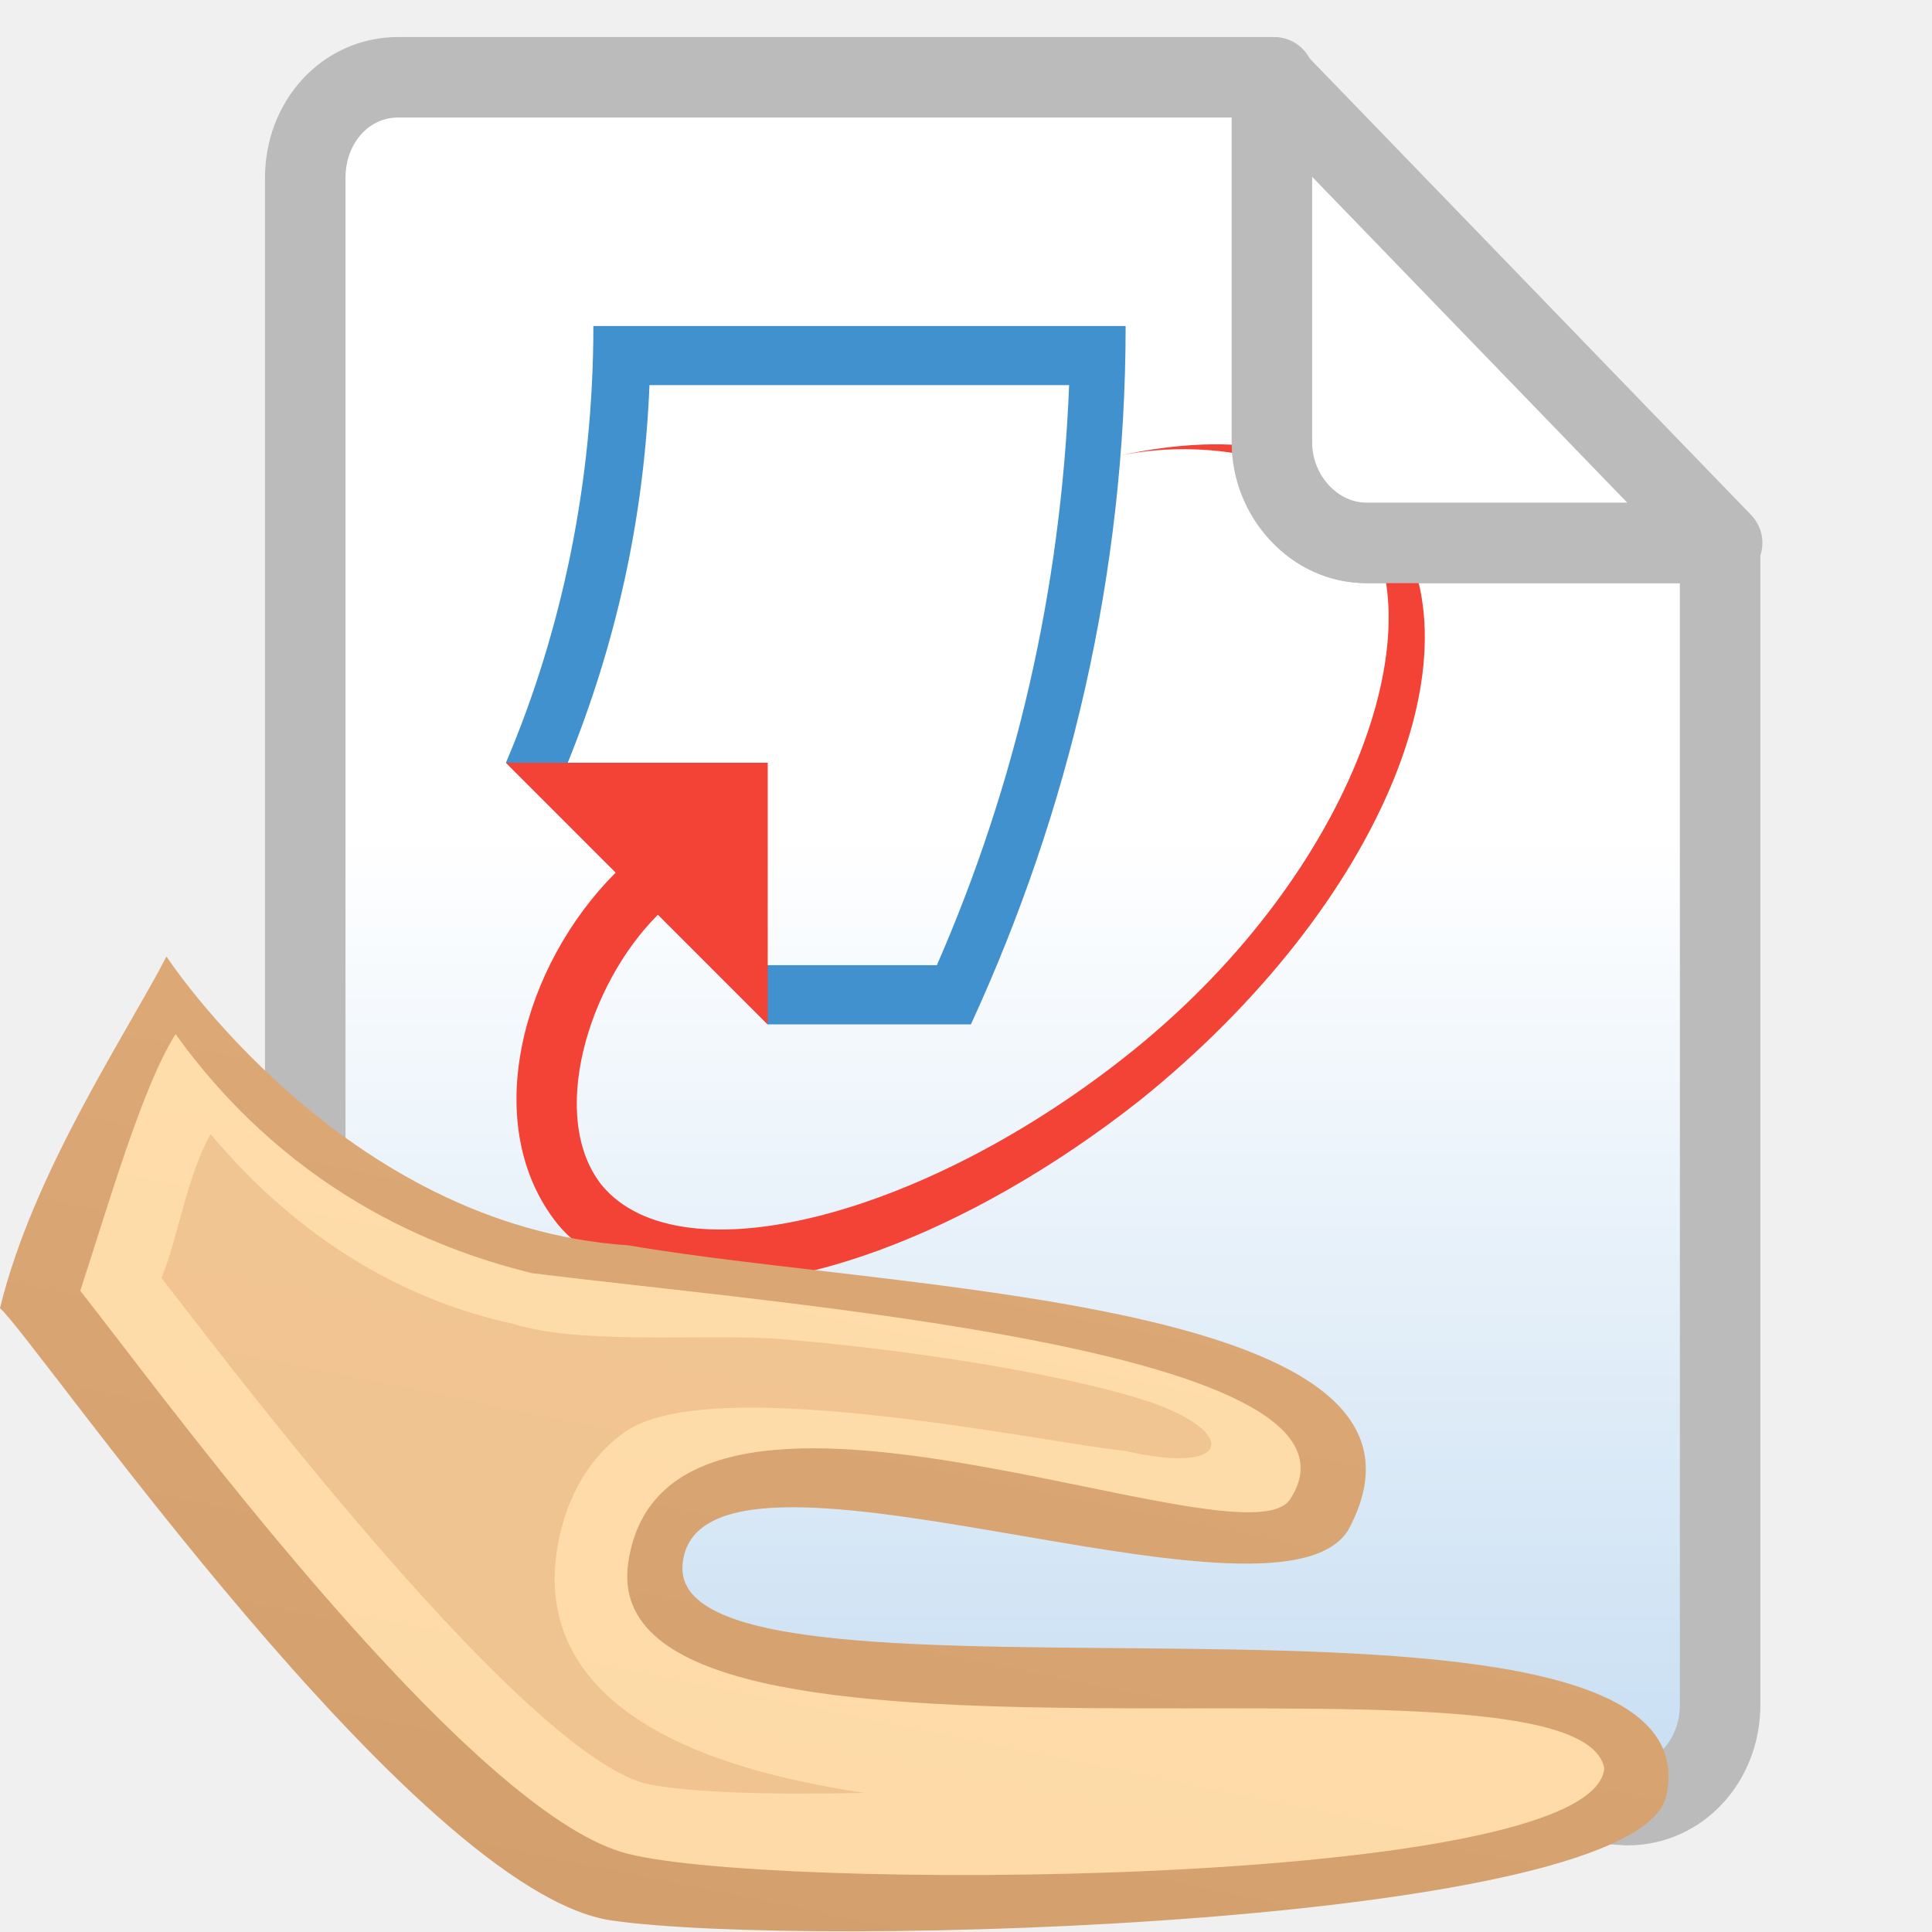
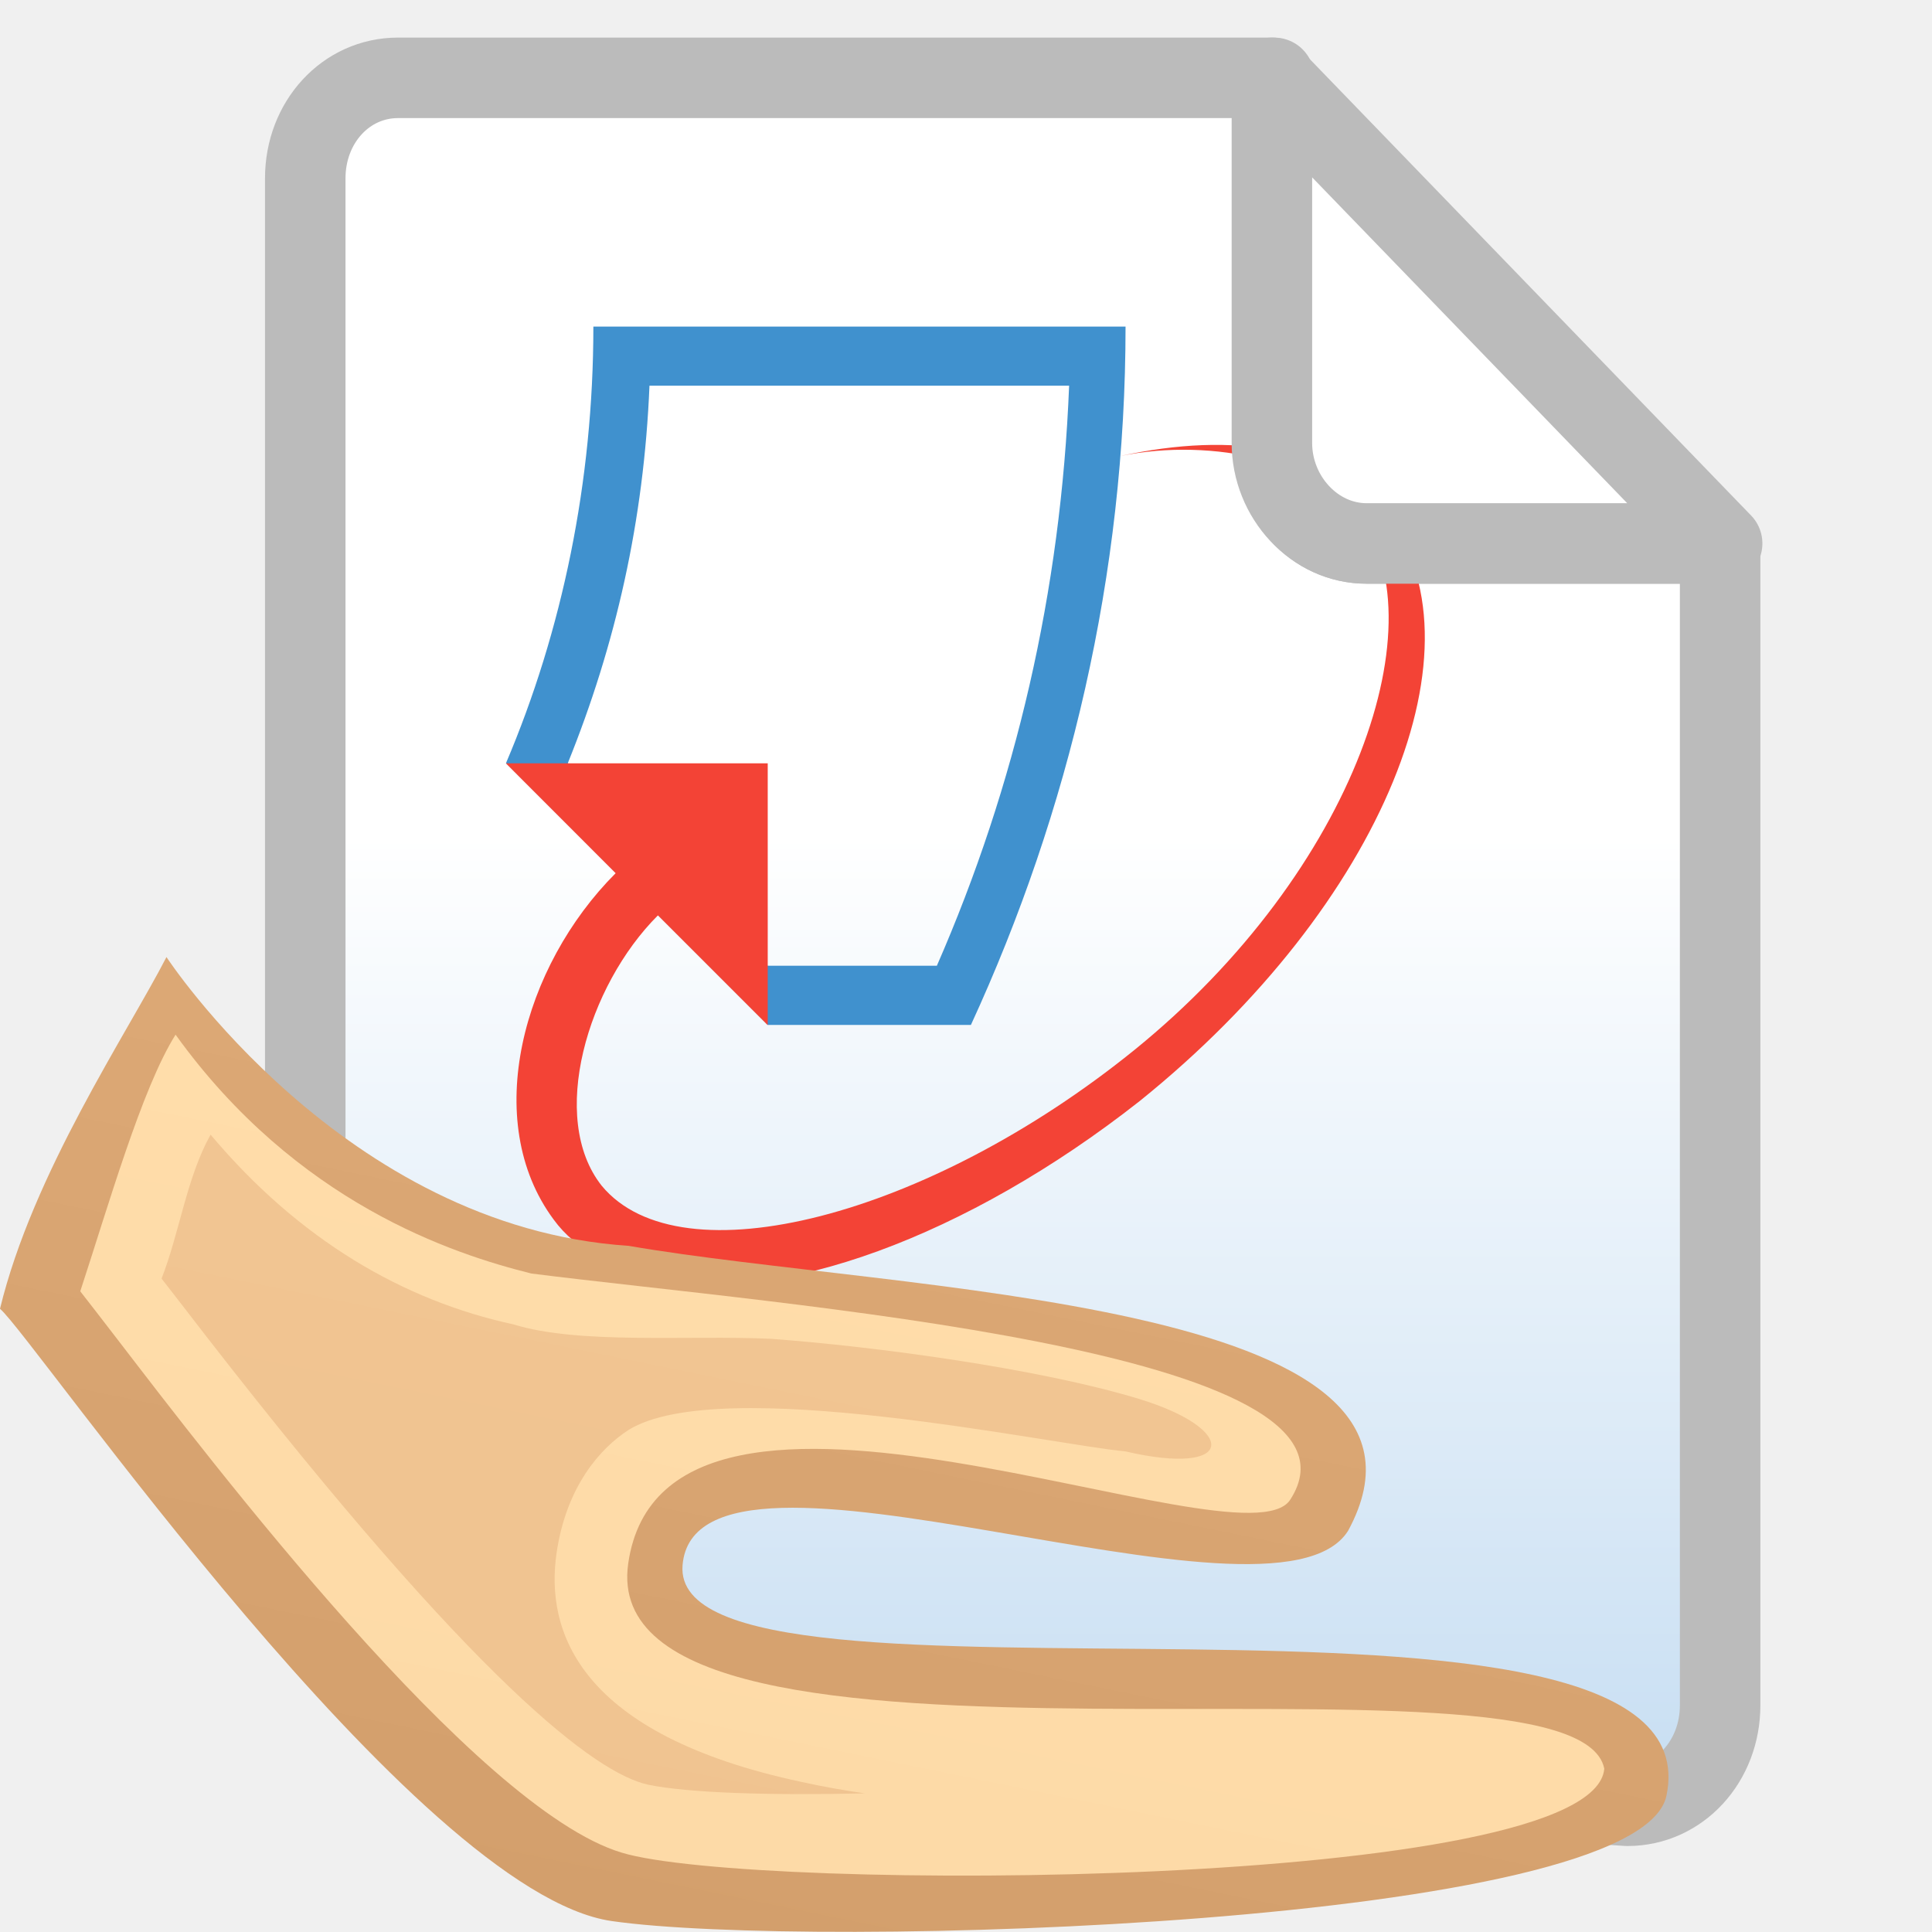
- <svg xmlns="http://www.w3.org/2000/svg" version="1.1" x="0px" y="0px" width="24px" height="24px" viewBox="0 0.007 24 24" overflow="visible" enable-background="new 0 0.007 24 24" xml:space="preserve">
-   <defs>
- </defs>
-   <linearGradient id="SVGID_1_" gradientUnits="userSpaceOnUse" x1="40.283" y1="777.665" x2="40.283" y2="789.923" gradientTransform="matrix(1 0 0 1 -28.291 -767)">
+ <svg xmlns="http://www.w3.org/2000/svg" version="1.1" id="Layer_1" x="0px" y="0px" width="24px" height="24px" viewBox="0 0 24 24" enable-background="new 0 0 24 24" xml:space="preserve">
+   <linearGradient id="path4_2_" gradientUnits="userSpaceOnUse" x1="12.58" y1="14.628" x2="12.58" y2="0.547" gradientTransform="matrix(1 0 0 -1 0 25)">
    <stop offset="0" style="stop-color:#FFFFFF" />
    <stop offset="1" style="stop-color:#BDD8F0" />
  </linearGradient>
-   <path display="none" fill="url(#SVGID_1_)" stroke="#999999" stroke-linejoin="round" stroke-miterlimit="10" d="M15.713,6.355  c-0.723,0-1.271-0.552-1.271-1.271V0.5H4.719C4,0.5,3.447,1.052,3.447,1.771v17.673l15.818,2.83c0.719,0,1.271-0.553,1.271-1.271  V6.355H15.713z" />
-   <linearGradient id="path4_2_" gradientUnits="userSpaceOnUse" x1="12.58" y1="10.372" x2="12.58" y2="24.452">
-     <stop offset="0" style="stop-color:#FFFFFF" />
-     <stop offset="1" style="stop-color:#BDD8F0" />
-   </linearGradient>
-   <path id="path4_1_" fill="url(#path4_2_)" stroke="#BBBBBB" stroke-linecap="round" stroke-linejoin="round" stroke-miterlimit="10" d="  M16.977,6.751c-0.646,0-1.15-0.552-1.15-1.248V0.967H4.944c-0.648,0-1.152,0.552-1.152,1.248v16.968  c0,0.696,1.964,2.344,2.612,2.344l13.812,0.904c0.647,0,1.152-0.552,1.152-1.248V6.751H16.977z" />
-   <path id="path2239_1_" fill="#4091CE" d="M6.286,9.479c0.699-1.644,1.085-3.5,1.085-5.422h6.612  c0,3.08-0.699,6.018-1.922,8.675H9.539L6.286,9.479z M9.537,11.997h2.101c0.978-2.238,1.541-4.651,1.643-7.206H8.068  C7.999,6.47,7.648,8.009,7.054,9.479L9.537,11.997z" />
-   <path id="path2241_1_" fill="#F34336" d="M13.912,5.666c1.189-0.245,2.484,0.105,2.938,0.701  c1.051,1.293,0,4.443-2.764,6.681c-2.553,2.064-5.632,2.868-6.612,1.68c-0.665-0.84-0.176-2.485,0.699-3.358l1.364,1.364V9.482  H6.284l1.364,1.365c-1.154,1.154-1.679,3.079-0.77,4.303c0.279,0.385,0.734,0.594,1.224,0.734c1.539,0.351,3.919-0.524,6.054-2.205  c3.044-2.448,4.339-5.702,3.044-7.31C16.535,5.561,15.346,5.352,13.912,5.666" />
-   <path id="path3888_1_" display="none" fill="#4AABE9" d="M7.555,7.749  C7.459,7.513,7.408,7.257,7.408,6.988c0-1.165,0.993-2.109,2.217-2.109c0.455,0,0.88,0.132,1.231,0.356  c0.64-1.055,1.834-1.762,3.203-1.762c2.042,0,3.695,1.573,3.695,3.516c0,0.06-0.002,0.118-0.004,0.178  c1.293,0.433,2.222,1.606,2.222,2.986c0,1.747-1.489,3.165-3.326,3.165h-8.5c-1.633,0-2.957-1.259-2.957-2.812  C5.189,9.143,6.207,8.007,7.555,7.749z M10.886,9.097h1.511v2.46c0,0.193,0.167,0.352,0.37,0.352h1.108  c0.203,0,0.369-0.158,0.369-0.352v-2.46h1.511c0.329,0,0.493-0.378,0.262-0.601L13.58,6.181c-0.143-0.136-0.379-0.136-0.521,0  l-2.436,2.316C10.392,8.719,10.558,9.097,10.886,9.097z" />
+   <path id="path4_1_" fill="url(#path4_2_)" stroke="#BBBBBB" stroke-linecap="round" stroke-linejoin="round" stroke-miterlimit="10" d="  M16.977,6.751c-0.646,0-1.149-0.552-1.149-1.248V0.967H4.944c-0.648,0-1.152,0.552-1.152,1.248v16.969  c0,0.695,1.964,2.344,2.612,2.344l13.812,0.904c0.647,0,1.152-0.553,1.152-1.248V6.751H16.977z" />
+   <path id="path2239_1_" fill="#4091CE" d="M6.286,9.479c0.699-1.644,1.085-3.5,1.085-5.422h6.611c0,3.08-0.698,6.018-1.921,8.675  H9.539L6.286,9.479z M9.537,11.997h2.101c0.978-2.238,1.542-4.651,1.643-7.206H8.068C7.999,6.47,7.648,8.009,7.054,9.479  L9.537,11.997z" />
+   <path id="path2241_1_" fill="#F34336" d="M13.912,5.666c1.189-0.245,2.484,0.105,2.938,0.701c1.051,1.293,0,4.443-2.764,6.681  c-2.553,2.063-5.632,2.868-6.612,1.681c-0.665-0.84-0.176-2.485,0.699-3.358l1.364,1.364V9.482H6.284l1.364,1.365  c-1.154,1.154-1.679,3.079-0.77,4.303c0.279,0.385,0.734,0.594,1.224,0.733c1.539,0.351,3.919-0.524,6.054-2.204  c3.044-2.449,4.339-5.703,3.044-7.311C16.535,5.561,15.346,5.352,13.912,5.666" />
  <path id="path2_1_" fill="#FFFFFF" stroke="#BBBBBB" stroke-linecap="round" stroke-linejoin="round" stroke-miterlimit="10" d="  M16.977,6.751h4.416L15.8,0.967v4.536C15.8,6.175,16.328,6.751,16.977,6.751z" />
-   <linearGradient id="path10534_2_" gradientUnits="userSpaceOnUse" x1="-291.252" y1="244.495" x2="-291.252" y2="231.78" gradientTransform="matrix(12.3304 2.622 2.622 -12.3304 2961.854 3791.573)">
+   <linearGradient id="path10534_2_" gradientUnits="userSpaceOnUse" x1="-555.652" y1="188.919" x2="-555.652" y2="201.634" gradientTransform="matrix(12.3304 2.622 -2.622 12.3304 7358.411 -859.3413)">
    <stop offset="0" style="stop-color:#DDA976" />
    <stop offset="0.062" style="stop-color:#D4A06D" />
    <stop offset="0.264" style="stop-color:#BD8955" />
    <stop offset="0.478" style="stop-color:#AC7844" />
    <stop offset="0.712" style="stop-color:#A26E3A" />
    <stop offset="1" style="stop-color:#9F6B37" />
  </linearGradient>
-   <path id="path10534_1_" fill="url(#path10534_2_)" d="  M8.479,19.444c0.169-2.016,7.342,1.037,8.267-0.426c1.568-2.886-5.619-2.965-8.938-3.541c-3.546-0.232-5.74-3.588-5.74-3.588  C1.573,12.847,0.409,14.573,0,16.258c0.421,0.356,5.164,7.256,7.599,7.606c2.443,0.354,12.76,0.064,13.102-1.555  C21.381,19.085,8.299,21.636,8.479,19.444z" />
-   <linearGradient id="path10541_2_" gradientUnits="userSpaceOnUse" x1="-291.248" y1="244.418" x2="-291.248" y2="233.765" gradientTransform="matrix(12.3304 2.622 2.622 -12.3304 2961.854 3791.573)">
+   <path id="path10534_1_" fill="url(#path10534_2_)" d="M8.479,19.443c0.169-2.016,7.341,1.037,8.267-0.426  c1.568-2.886-5.619-2.965-8.938-3.541c-3.546-0.231-5.74-3.587-5.74-3.587C1.573,12.848,0.409,14.573,0,16.258  c0.421,0.356,5.164,7.256,7.599,7.606c2.443,0.354,12.76,0.063,13.102-1.556C21.381,19.085,8.299,21.636,8.479,19.443z" />
+   <linearGradient id="path10541_2_" gradientUnits="userSpaceOnUse" x1="-555.648" y1="188.996" x2="-555.648" y2="199.649" gradientTransform="matrix(12.3304 2.622 -2.622 12.3304 7358.411 -859.3413)">
    <stop offset="0" style="stop-color:#FFDDAA" />
    <stop offset="1" style="stop-color:#E3B17E" />
  </linearGradient>
-   <path id="path10541_1_" fill="url(#path10541_2_)" d="  M1.465,16.646c-0.201-0.26-0.35-0.455-0.468-0.605c0.348-1.059,0.766-2.526,1.184-3.188c1.504,2.092,3.448,2.725,4.419,2.968  c3.036,0.386,10.638,0.942,9.427,2.81c-0.586,0.902-7.765-2.4-8.223,0.791c-0.453,3.158,11.774,0.803,12.125,2.549  c-0.125,1.511-10.594,1.535-12.206,1.043C5.907,22.468,2.601,18.124,1.465,16.646z" />
-   <linearGradient id="path10548_2_" gradientUnits="userSpaceOnUse" x1="-291.432" y1="244.342" x2="-291.432" y2="235.818" gradientTransform="matrix(12.3304 2.622 2.622 -12.3304 2961.854 3791.573)">
+   <path id="path10541_1_" fill="url(#path10541_2_)" d="M1.465,16.646c-0.201-0.261-0.35-0.455-0.468-0.605  c0.348-1.059,0.766-2.525,1.184-3.188c1.504,2.092,3.448,2.725,4.419,2.967c3.036,0.387,10.638,0.943,9.427,2.811  c-0.586,0.902-7.765-2.4-8.223,0.791c-0.453,3.158,11.774,0.803,12.125,2.549c-0.125,1.512-10.595,1.535-12.207,1.043  C5.907,22.468,2.601,18.124,1.465,16.646z" />
+   <linearGradient id="path10548_2_" gradientUnits="userSpaceOnUse" x1="-555.833" y1="189.072" x2="-555.833" y2="197.58" gradientTransform="matrix(12.3304 2.622 -2.622 12.3304 7358.411 -859.3413)">
    <stop offset="0" style="stop-color:#F1C592" />
    <stop offset="1" style="stop-color:#E1AF7C" />
  </linearGradient>
-   <path id="path10548_1_" fill="url(#path10548_2_)" d="  M7.981,22.153c-0.686-0.206-2.236-1.408-5.735-5.961l-0.239-0.308c0.223-0.569,0.312-1.257,0.609-1.788  c1.103,1.311,2.398,2.061,3.766,2.358c0.811,0.251,2.168,0.131,3.191,0.178c1.296,0.095,3.337,0.369,4.577,0.747  c1.243,0.378,1.202,0.971-0.167,0.652c-0.94-0.088-5.04-0.973-6.176-0.265c-0.351,0.226-0.772,0.701-0.893,1.528  c-0.142,0.971,0.273,2.254,3.048,2.844c0.249,0.055,0.511,0.102,0.782,0.141c-1.192,0.026-2.194-0.006-2.694-0.109L7.981,22.153z" />
+   <path id="path10548_1_" fill="url(#path10548_2_)" d="M7.981,22.152c-0.686-0.205-2.236-1.407-5.735-5.961l-0.239-0.308  c0.223-0.569,0.312-1.257,0.609-1.788c1.103,1.312,2.398,2.062,3.766,2.358c0.811,0.251,2.168,0.131,3.191,0.178  c1.296,0.095,3.337,0.369,4.577,0.747c1.242,0.378,1.201,0.971-0.168,0.652c-0.939-0.088-5.04-0.973-6.175-0.266  c-0.351,0.227-0.772,0.701-0.893,1.528c-0.142,0.972,0.273,2.254,3.048,2.845c0.249,0.055,0.511,0.102,0.782,0.141  C9.552,22.305,8.55,22.273,8.05,22.17L7.981,22.152z" />
</svg>
